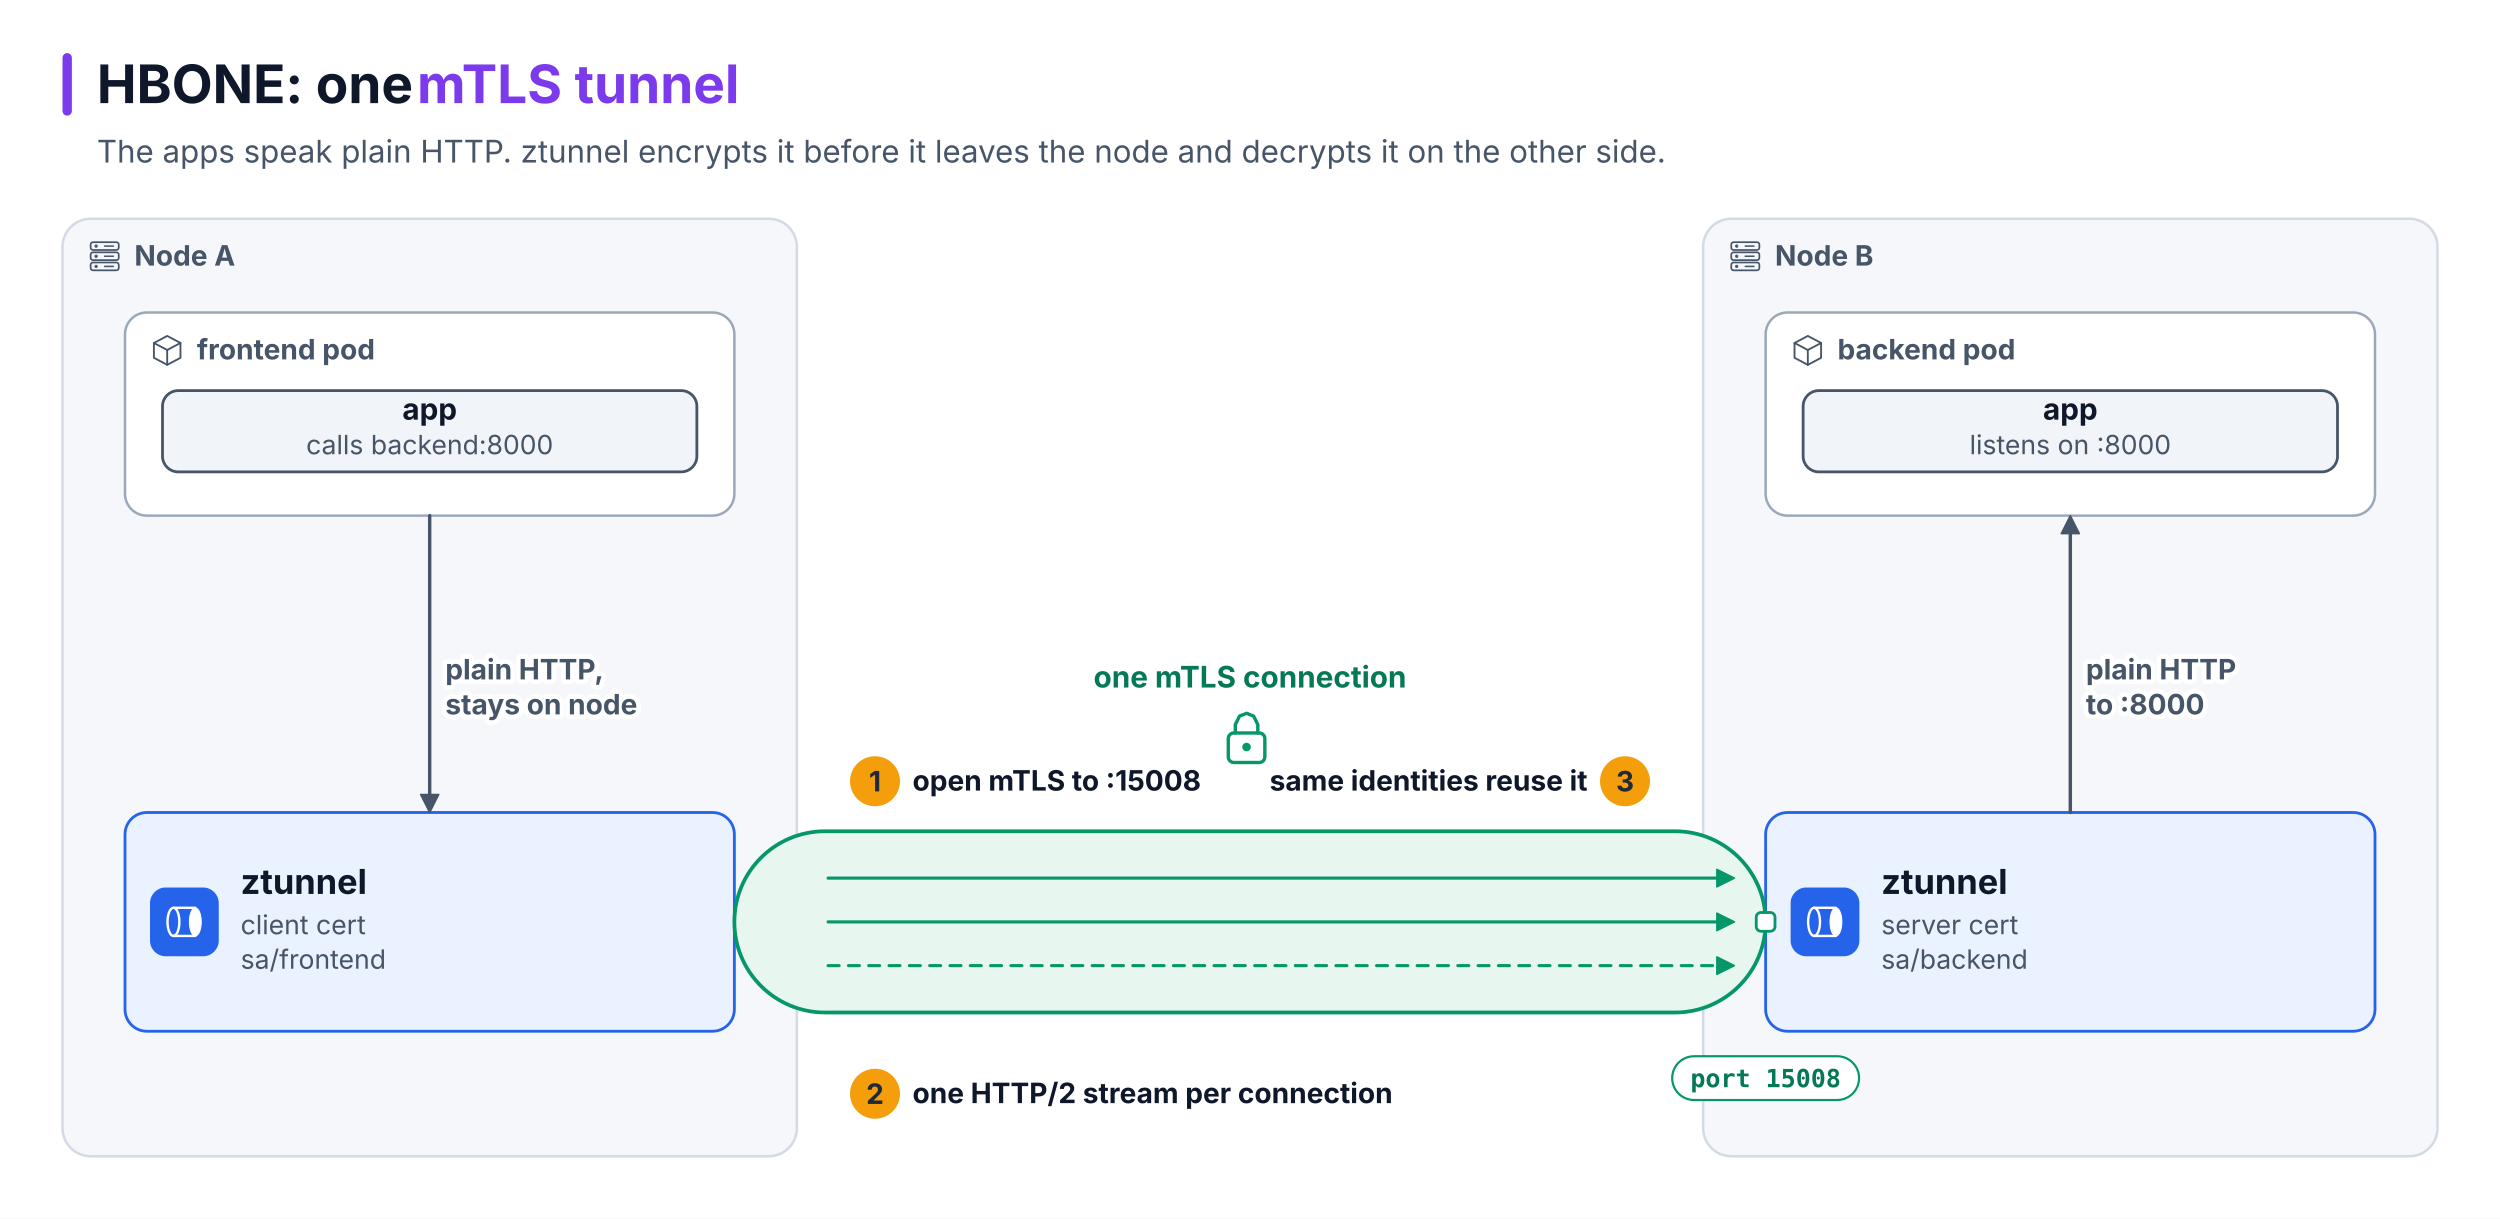
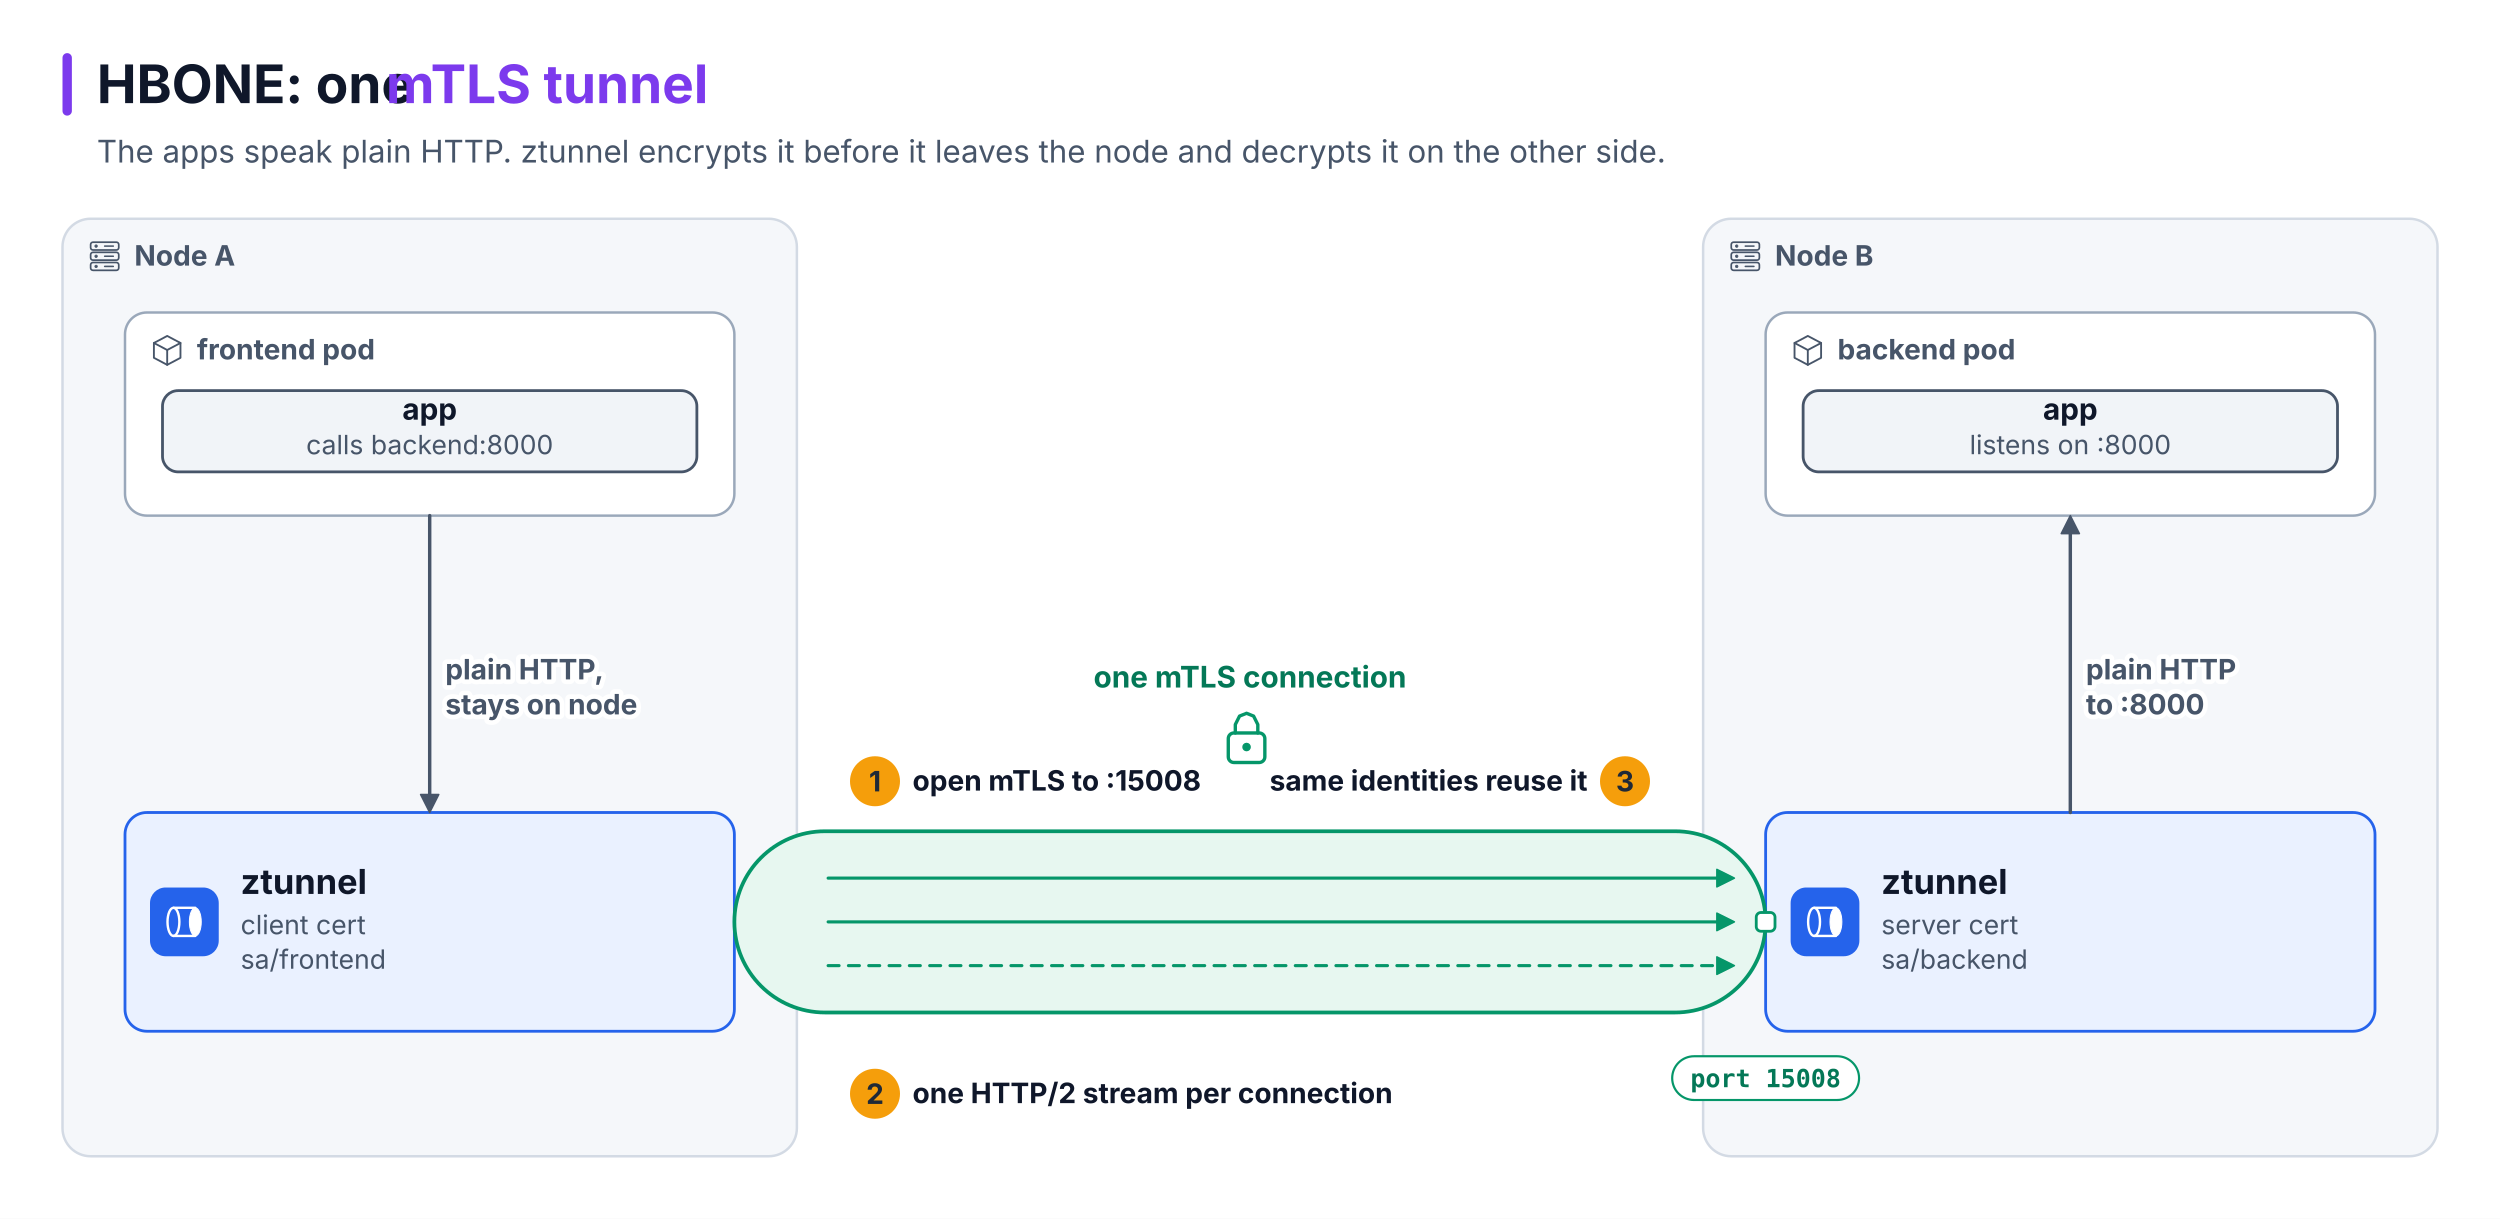
<svg xmlns="http://www.w3.org/2000/svg" width="1600" height="780" viewBox="0 0 1600 780" font-family="Inter, -apple-system, 'Segoe UI', Helvetica, Arial, sans-serif">
  <rect width="1600" height="780" fill="#ffffff" />
  <rect x="40.0" y="34.0" width="6.0" height="40.0" rx="3.0" fill="#7c3aed" stroke="none" />
  <text x="62.0" y="66.0" font-size="34.0" fill="#0f172a" font-weight="700" text-anchor="start">HBONE: one</text>
-   <text x="266.9" y="66.0" font-size="34.0" fill="#7c3aed" font-weight="700" text-anchor="start">mTLS tunnel</text>
+   <text x="247.0" y="66.0" font-size="34.0" fill="#7c3aed" font-weight="700" text-anchor="start">mTLS tunnel</text>
  <text x="62.0" y="104.0" font-size="20.0" fill="#475569" text-anchor="start">The apps speak plain HTTP. ztunnel encrypts it before it leaves the node and decrypts it on the other side.</text>
  <rect x="40.0" y="140.0" width="470.0" height="600.0" rx="18.0" fill="#f5f7fa" stroke="#d3dae4" stroke-width="1.6" />
  <rect x="58.0" y="155.0" width="18.0" height="5.0" rx="1.5" fill="none" stroke="#475569" stroke-width="1.1" />
  <ellipse cx="61.5" cy="157.5" rx="0.8" ry="0.8" fill="#475569" stroke="#475569" stroke-width="0.50" />
  <polyline points="67.0,157.5 72.5,157.5" fill="none" stroke="#475569" stroke-width="1.00" stroke-linecap="round" stroke-linejoin="round" />
  <rect x="58.0" y="161.5" width="18.0" height="5.0" rx="1.5" fill="none" stroke="#475569" stroke-width="1.1" />
  <ellipse cx="61.5" cy="164.0" rx="0.8" ry="0.8" fill="#475569" stroke="#475569" stroke-width="0.50" />
  <polyline points="67.0,164.0 72.5,164.0" fill="none" stroke="#475569" stroke-width="1.00" stroke-linecap="round" stroke-linejoin="round" />
  <rect x="58.0" y="168.0" width="18.0" height="5.0" rx="1.5" fill="none" stroke="#475569" stroke-width="1.1" />
  <ellipse cx="61.5" cy="170.5" rx="0.8" ry="0.8" fill="#475569" stroke="#475569" stroke-width="0.50" />
  <polyline points="67.0,170.5 72.5,170.5" fill="none" stroke="#475569" stroke-width="1.00" stroke-linecap="round" stroke-linejoin="round" />
  <text x="86.0" y="170.0" font-size="18.0" fill="#475569" font-weight="700" text-anchor="start">Node A</text>
  <rect x="1090.0" y="140.0" width="470.0" height="600.0" rx="18.0" fill="#f5f7fa" stroke="#d3dae4" stroke-width="1.6" />
  <rect x="1108.0" y="155.0" width="18.0" height="5.0" rx="1.5" fill="none" stroke="#475569" stroke-width="1.1" />
  <ellipse cx="1111.5" cy="157.5" rx="0.8" ry="0.8" fill="#475569" stroke="#475569" stroke-width="0.50" />
  <polyline points="1117.0,157.5 1122.5,157.5" fill="none" stroke="#475569" stroke-width="1.00" stroke-linecap="round" stroke-linejoin="round" />
  <rect x="1108.0" y="161.5" width="18.0" height="5.0" rx="1.5" fill="none" stroke="#475569" stroke-width="1.1" />
  <ellipse cx="1111.5" cy="164.0" rx="0.8" ry="0.8" fill="#475569" stroke="#475569" stroke-width="0.50" />
  <polyline points="1117.0,164.0 1122.5,164.0" fill="none" stroke="#475569" stroke-width="1.00" stroke-linecap="round" stroke-linejoin="round" />
  <rect x="1108.0" y="168.0" width="18.0" height="5.0" rx="1.5" fill="none" stroke="#475569" stroke-width="1.1" />
  <ellipse cx="1111.5" cy="170.5" rx="0.8" ry="0.8" fill="#475569" stroke="#475569" stroke-width="0.50" />
  <polyline points="1117.0,170.5 1122.5,170.5" fill="none" stroke="#475569" stroke-width="1.00" stroke-linecap="round" stroke-linejoin="round" />
  <text x="1136.0" y="170.0" font-size="18.0" fill="#475569" font-weight="700" text-anchor="start">Node B</text>
  <rect x="80.0" y="200.0" width="390.0" height="130.0" rx="14.0" fill="#ffffff" stroke="#9aa8ba" stroke-width="1.6" />
  <polygon points="107.0,215.0 115.5,219.5 115.5,229.0 107.0,233.5 98.5,229.0 98.5,219.5" fill="none" stroke="#475569" stroke-width="1.20" stroke-linejoin="round" />
  <polyline points="98.5,219.5 107.0,224.0 115.5,219.5" fill="none" stroke="#475569" stroke-width="1.20" stroke-linecap="round" stroke-linejoin="round" />
  <polyline points="107.0,224.0 107.0,233.5" fill="none" stroke="#475569" stroke-width="1.20" stroke-linecap="round" stroke-linejoin="round" />
  <text x="126.0" y="230.0" font-size="18.0" fill="#475569" font-weight="700" text-anchor="start">frontend pod</text>
  <rect x="104.0" y="250.0" width="342.0" height="52.0" rx="10.0" fill="#f1f4f8" stroke="#475569" stroke-width="1.8" />
  <text x="275.0" y="268.6" font-size="19.0" fill="#0f172a" font-weight="700" text-anchor="middle">app</text>
  <text x="275.0" y="290.7" font-size="17.0" fill="#475569" text-anchor="middle">calls backend:8000</text>
  <rect x="80.0" y="520.0" width="390.0" height="140.0" rx="14.0" fill="#eaf1ff" stroke="#2563eb" stroke-width="1.8" />
  <rect x="96.0" y="568.0" width="44.0" height="44.0" rx="10.0" fill="#2563eb" stroke="none" />
  <ellipse cx="111.0" cy="590.0" rx="3.8" ry="9.0" fill="none" stroke="#ffffff" stroke-width="1.54" />
  <polyline points="111.0,581.0 125.0,581.0" fill="none" stroke="#ffffff" stroke-width="1.54" stroke-linecap="round" stroke-linejoin="round" />
  <polyline points="111.0,599.0 125.0,599.0" fill="none" stroke="#ffffff" stroke-width="1.54" stroke-linecap="round" stroke-linejoin="round" />
  <ellipse cx="125.0" cy="590.0" rx="3.8" ry="9.0" fill="#ffffff" stroke="#ffffff" stroke-width="0.64" />
  <text x="154.0" y="572.1" font-size="22.0" fill="#0f172a" font-weight="700" text-anchor="start">ztunnel</text>
  <text x="154.0" y="597.9" font-size="17.0" fill="#475569" text-anchor="start">client cert</text>
  <text x="154.0" y="620.0" font-size="17.0" fill="#475569" text-anchor="start">sa/frontend</text>
  <rect x="1130.0" y="200.0" width="390.0" height="130.0" rx="14.0" fill="#ffffff" stroke="#9aa8ba" stroke-width="1.6" />
  <polygon points="1157.0,215.0 1165.5,219.5 1165.5,229.0 1157.0,233.5 1148.5,229.0 1148.5,219.5" fill="none" stroke="#475569" stroke-width="1.20" stroke-linejoin="round" />
  <polyline points="1148.5,219.5 1157.0,224.0 1165.5,219.5" fill="none" stroke="#475569" stroke-width="1.20" stroke-linecap="round" stroke-linejoin="round" />
  <polyline points="1157.0,224.0 1157.0,233.5" fill="none" stroke="#475569" stroke-width="1.20" stroke-linecap="round" stroke-linejoin="round" />
  <text x="1176.0" y="230.0" font-size="18.0" fill="#475569" font-weight="700" text-anchor="start">backend pod</text>
  <rect x="1154.0" y="250.0" width="342.0" height="52.0" rx="10.0" fill="#f1f4f8" stroke="#475569" stroke-width="1.8" />
  <text x="1325.0" y="268.6" font-size="19.0" fill="#0f172a" font-weight="700" text-anchor="middle">app</text>
  <text x="1325.0" y="290.7" font-size="17.0" fill="#475569" text-anchor="middle">listens on :8000</text>
  <rect x="1130.0" y="520.0" width="390.0" height="140.0" rx="14.0" fill="#eaf1ff" stroke="#2563eb" stroke-width="1.8" />
  <rect x="1146.0" y="568.0" width="44.0" height="44.0" rx="10.0" fill="#2563eb" stroke="none" />
  <ellipse cx="1161.0" cy="590.0" rx="3.8" ry="9.0" fill="none" stroke="#ffffff" stroke-width="1.54" />
  <polyline points="1161.0,581.0 1175.0,581.0" fill="none" stroke="#ffffff" stroke-width="1.54" stroke-linecap="round" stroke-linejoin="round" />
  <polyline points="1161.0,599.0 1175.0,599.0" fill="none" stroke="#ffffff" stroke-width="1.54" stroke-linecap="round" stroke-linejoin="round" />
  <ellipse cx="1175.0" cy="590.0" rx="3.8" ry="9.0" fill="#ffffff" stroke="#ffffff" stroke-width="0.64" />
  <text x="1204.0" y="572.1" font-size="22.0" fill="#0f172a" font-weight="700" text-anchor="start">ztunnel</text>
  <text x="1204.0" y="597.9" font-size="17.0" fill="#475569" text-anchor="start">server cert</text>
  <text x="1204.0" y="620.0" font-size="17.0" fill="#475569" text-anchor="start">sa/backend</text>
  <polyline points="275.0,330.0 275.0,510.5" fill="none" stroke="#475569" stroke-width="2.20" stroke-linecap="round" stroke-linejoin="round" />
  <polygon points="275.0,520.0 269.2,508.5 280.8,508.5" fill="#475569" stroke="#475569" stroke-width="1" stroke-linejoin="round" />
  <text x="285.0" y="434.8" font-size="18.0" fill="#475569" font-weight="700" stroke="#ffffff" stroke-width="6" stroke-linejoin="round" paint-order="stroke" text-anchor="start">plain HTTP,</text>
  <text x="285.0" y="457.2" font-size="18.0" fill="#475569" font-weight="700" stroke="#ffffff" stroke-width="6" stroke-linejoin="round" paint-order="stroke" text-anchor="start">stays on node</text>
  <polyline points="1325.0,520.0 1325.0,339.5" fill="none" stroke="#475569" stroke-width="2.20" stroke-linecap="round" stroke-linejoin="round" />
  <polygon points="1325.0,330.0 1330.8,341.5 1319.2,341.5" fill="#475569" stroke="#475569" stroke-width="1" stroke-linejoin="round" />
  <text x="1335.0" y="434.8" font-size="18.0" fill="#475569" font-weight="700" stroke="#ffffff" stroke-width="6" stroke-linejoin="round" paint-order="stroke" text-anchor="start">plain HTTP</text>
  <text x="1335.0" y="457.2" font-size="18.0" fill="#475569" font-weight="700" stroke="#ffffff" stroke-width="6" stroke-linejoin="round" paint-order="stroke" text-anchor="start">to :8000</text>
  <rect x="470.0" y="532.0" width="660.0" height="116.0" rx="58.0" fill="#e7f7f0" stroke="#059669" stroke-width="2.4" />
  <rect x="786.1" y="469.1" width="23.4" height="18.9" rx="3.6" fill="none" stroke="#059669" stroke-width="2.16" />
  <polyline points="790.6,469.1 790.6,463.7 793.3,458.3 797.8,456.5 802.3,458.3 805.0,463.7 805.0,469.1" fill="none" stroke="#059669" stroke-width="2.16" stroke-linecap="round" stroke-linejoin="round" />
  <ellipse cx="797.8" cy="478.1" rx="2.3" ry="2.3" fill="#059669" stroke="#059669" stroke-width="0.90" />
  <text x="800.0" y="440.0" font-size="19.0" fill="#047857" font-weight="700" text-anchor="middle">one mTLS connection</text>
  <polyline points="530.0,562.0 1100.8,562.0" fill="none" stroke="#059669" stroke-width="2.00" stroke-linecap="round" stroke-linejoin="round" />
  <polygon points="1110.0,562.0 1098.8,567.6 1098.8,556.4" fill="#059669" stroke="#059669" stroke-width="1" stroke-linejoin="round" />
  <polyline points="530.0,590.0 1100.8,590.0" fill="none" stroke="#059669" stroke-width="2.00" stroke-linecap="round" stroke-linejoin="round" />
  <polygon points="1110.0,590.0 1098.8,595.6 1098.8,584.4" fill="#059669" stroke="#059669" stroke-width="1" stroke-linejoin="round" />
  <polyline points="530.0,618.0 1100.8,618.0" fill="none" stroke="#059669" stroke-width="2.00" stroke-linecap="round" stroke-linejoin="round" stroke-dasharray="7 6" />
  <polygon points="1110.0,618.0 1098.8,623.6 1098.8,612.4" fill="#059669" stroke="#059669" stroke-width="1" stroke-linejoin="round" />
  <rect x="1070.2" y="676.0" width="119.6" height="28.0" rx="14.0" fill="#ffffff" stroke="#059669" stroke-width="1.4" />
  <text x="1130.0" y="695.8" font-size="16.0" fill="#047857" font-weight="700" font-family="'SF Mono', Menlo, Consolas, monospace" text-anchor="middle">port 15008</text>
  <rect x="1124.0" y="584.0" width="12.0" height="12.0" rx="3.0" fill="#ffffff" stroke="#059669" stroke-width="1.8" />
  <ellipse cx="560.0" cy="500.0" rx="19.0" ry="19.0" fill="#ffffff" stroke="none" />
  <ellipse cx="560.0" cy="500.0" rx="16.0" ry="16.0" fill="#f59e0b" stroke="none" />
  <text x="560.0" y="506.5" font-size="18.0" fill="#1f2937" font-weight="700" text-anchor="middle">1</text>
  <text x="584.0" y="506.0" font-size="18.0" fill="#0f172a" font-weight="700" stroke="#ffffff" stroke-width="6" stroke-linejoin="round" paint-order="stroke" text-anchor="start">open mTLS to :15008</text>
  <ellipse cx="560.0" cy="700.0" rx="19.0" ry="19.0" fill="#ffffff" stroke="none" />
  <ellipse cx="560.0" cy="700.0" rx="16.0" ry="16.0" fill="#f59e0b" stroke="none" />
  <text x="560.0" y="706.5" font-size="18.0" fill="#1f2937" font-weight="700" text-anchor="middle">2</text>
  <text x="584.0" y="706.0" font-size="18.0" fill="#0f172a" font-weight="700" stroke="#ffffff" stroke-width="6" stroke-linejoin="round" paint-order="stroke" text-anchor="start">one HTTP/2 stream per connection</text>
  <ellipse cx="1040.0" cy="500.0" rx="19.0" ry="19.0" fill="#ffffff" stroke="none" />
  <ellipse cx="1040.0" cy="500.0" rx="16.0" ry="16.0" fill="#f59e0b" stroke="none" />
  <text x="1040.0" y="506.5" font-size="18.0" fill="#1f2937" font-weight="700" text-anchor="middle">3</text>
  <text x="1016.0" y="506.0" font-size="18.0" fill="#0f172a" font-weight="700" stroke="#ffffff" stroke-width="6" stroke-linejoin="round" paint-order="stroke" text-anchor="end">same identities reuse it</text>
</svg>
